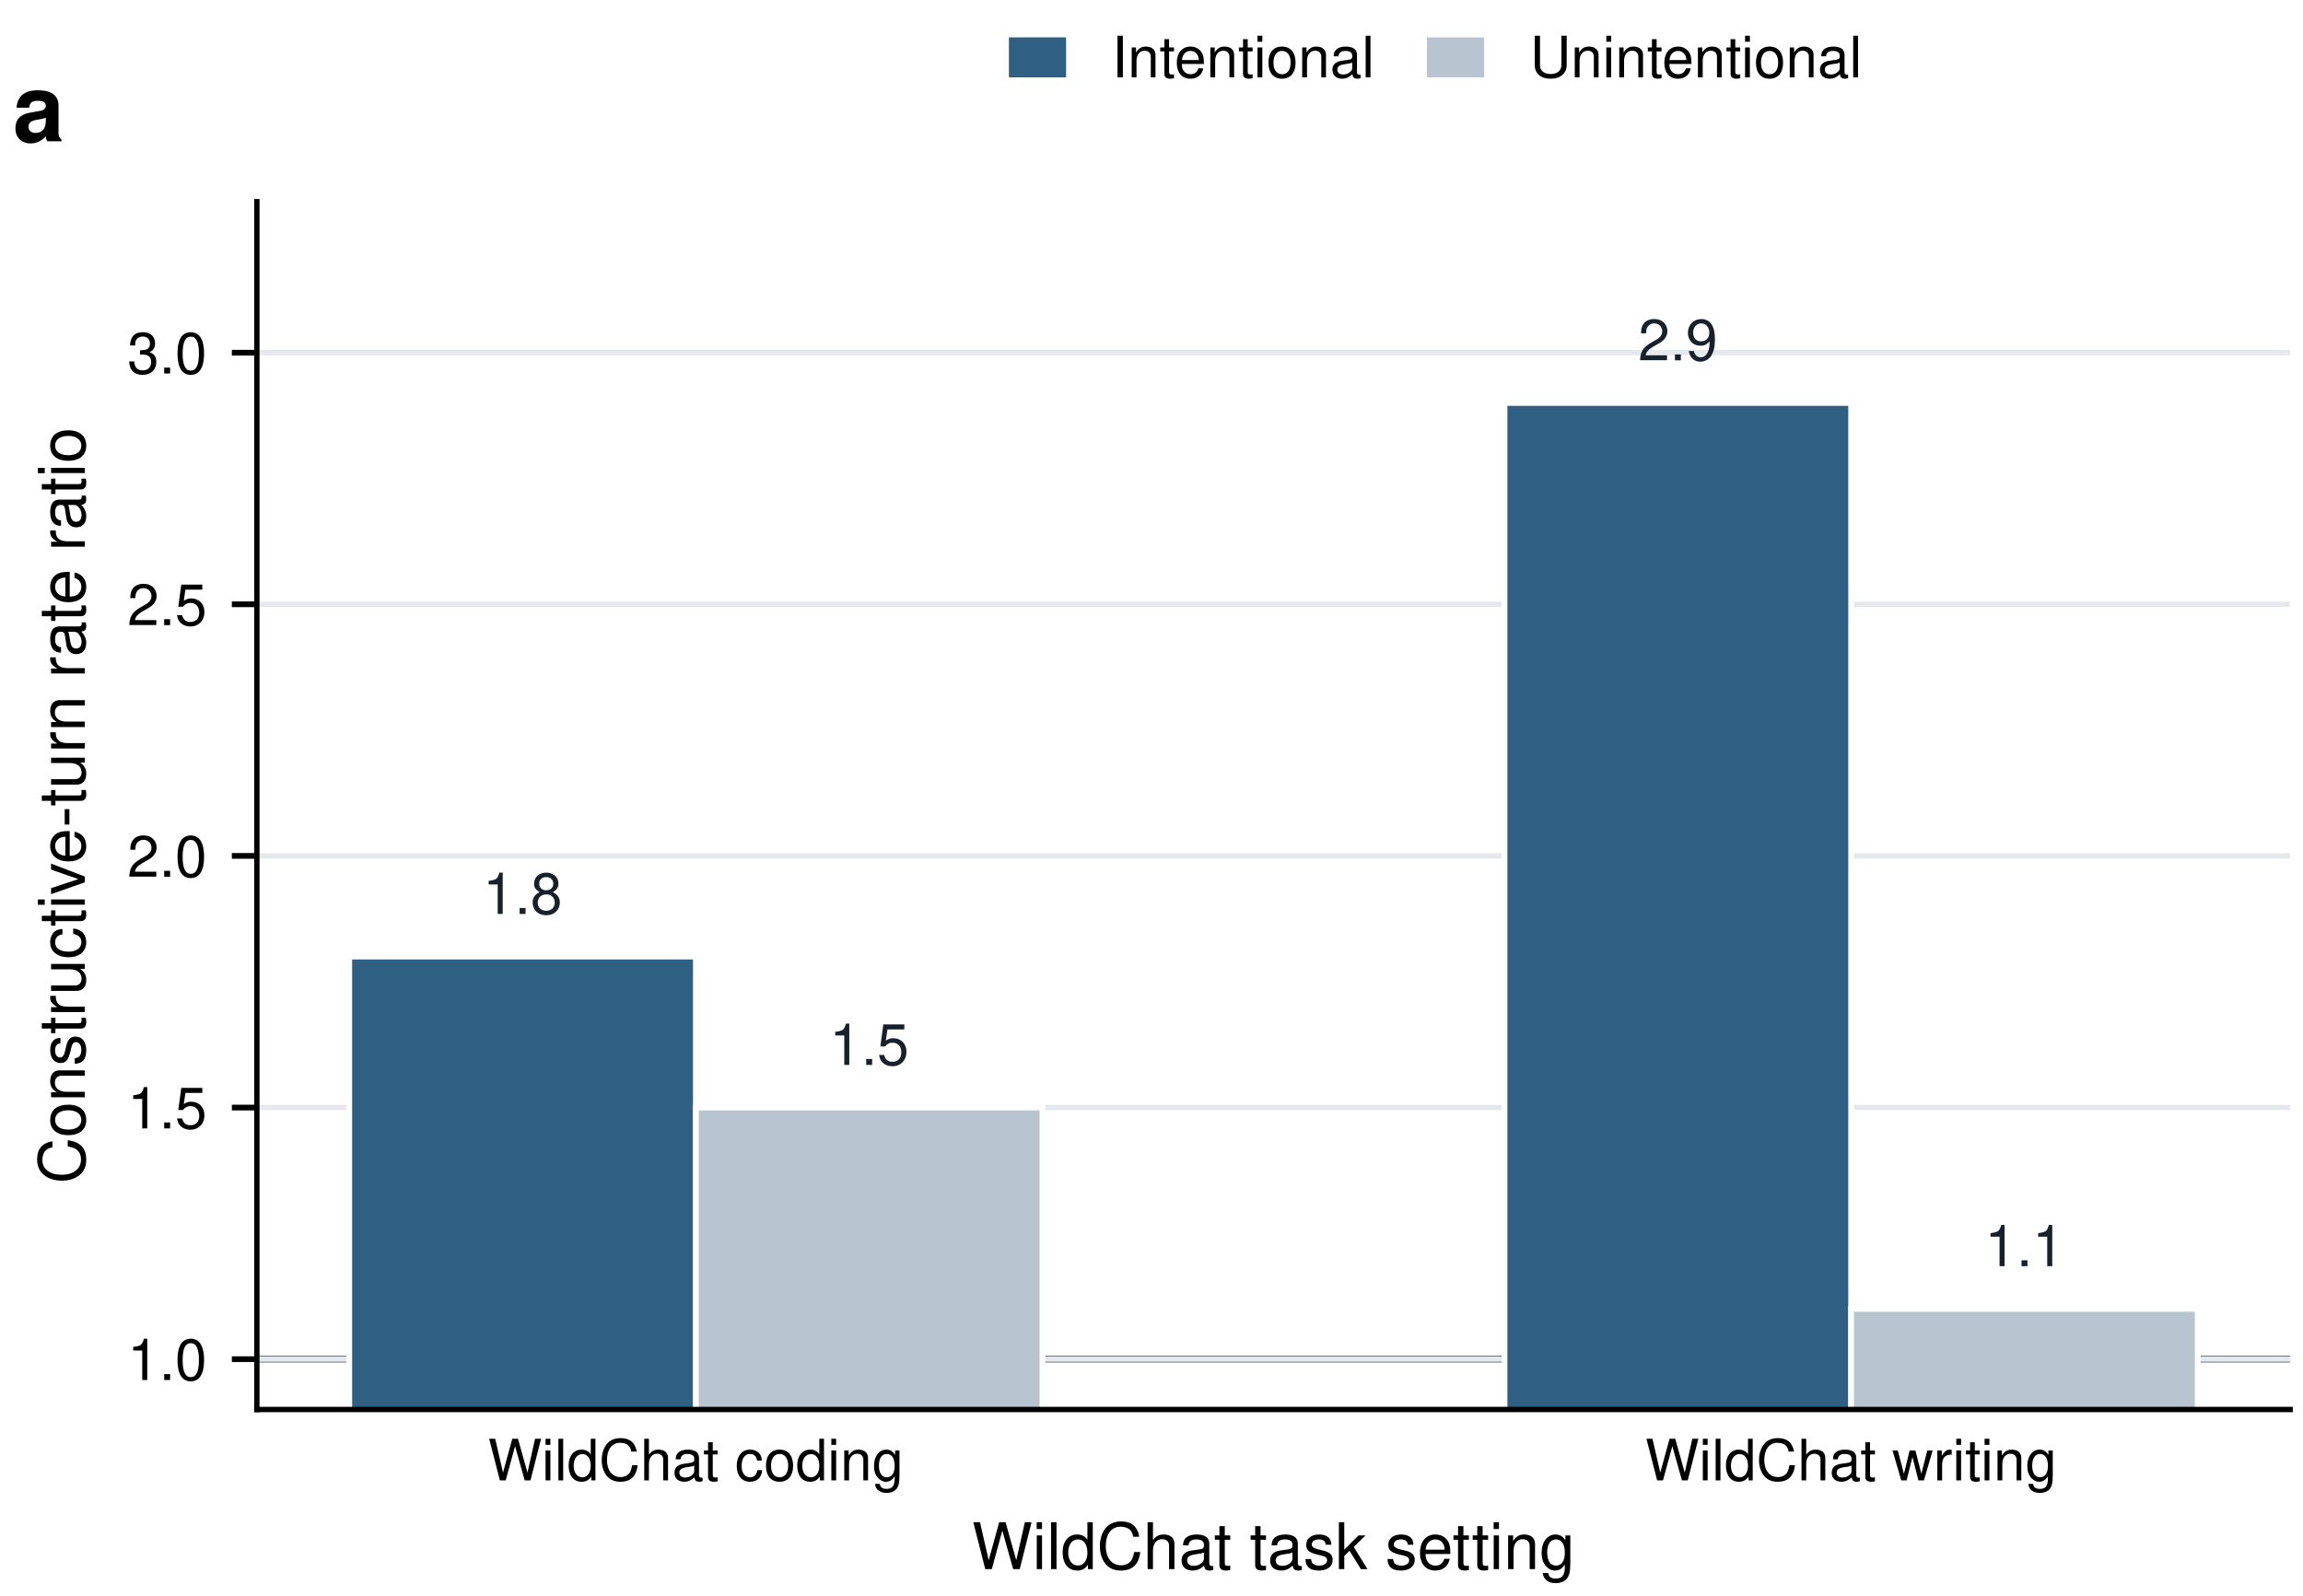
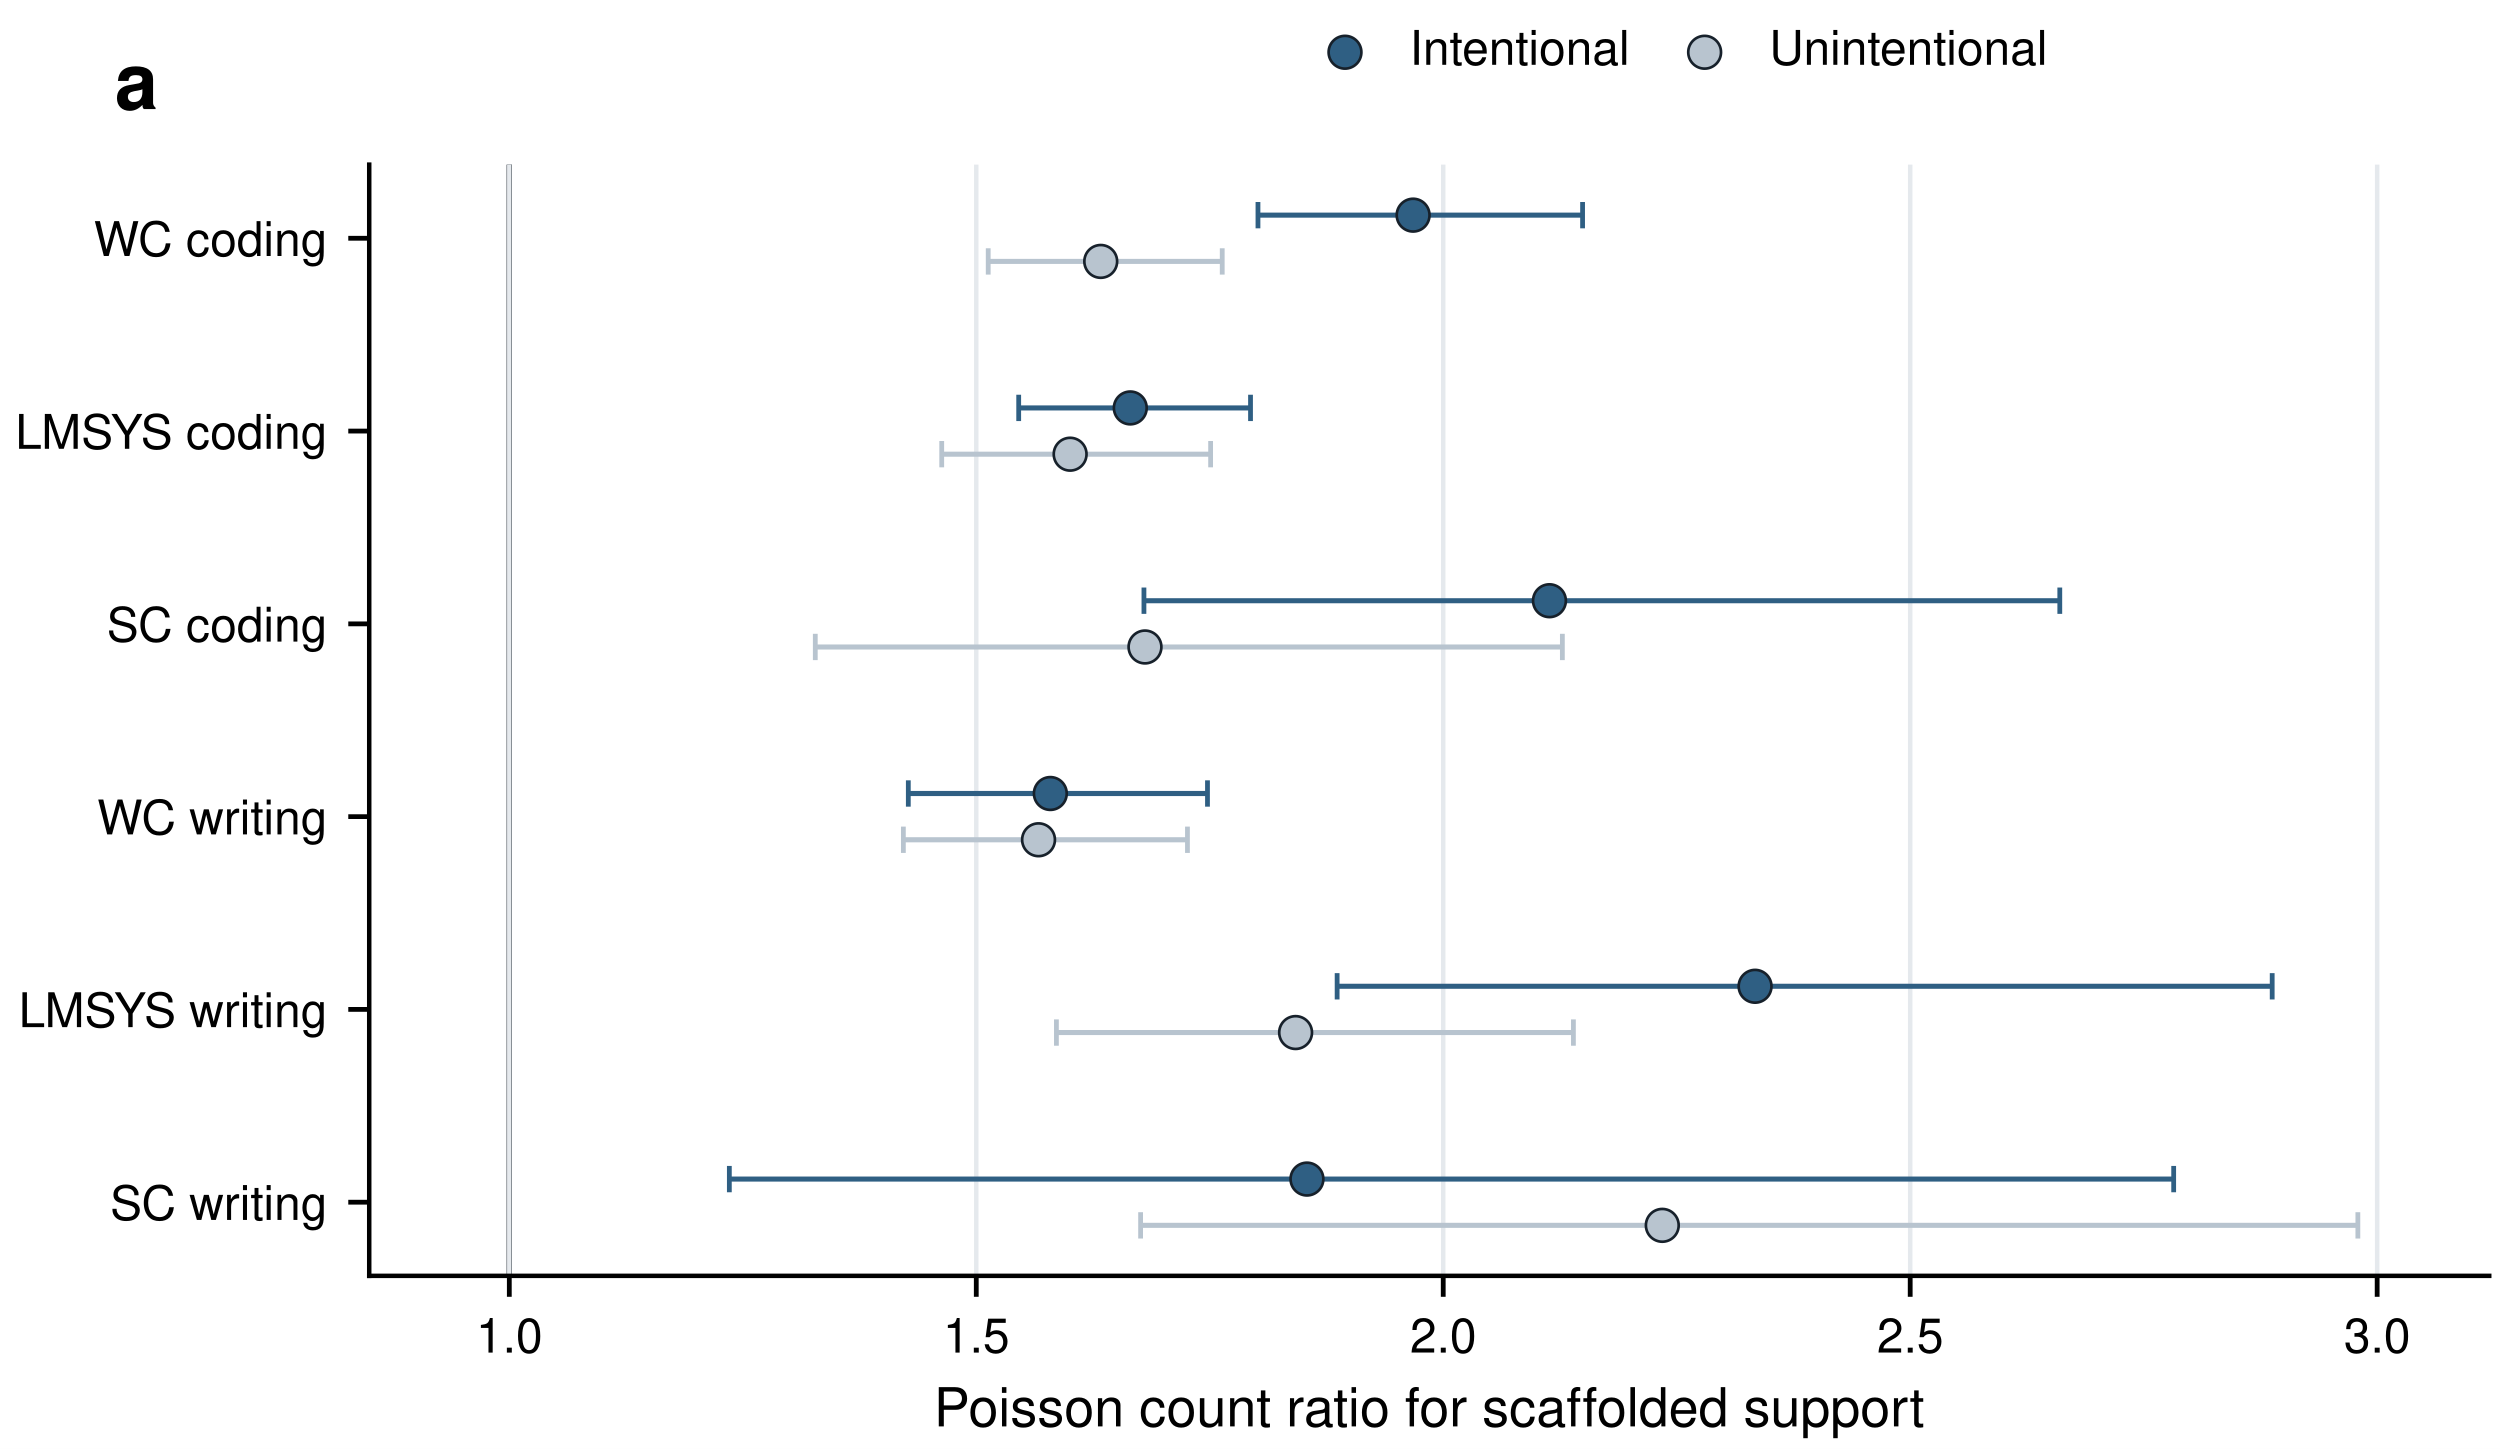
- <svg xmlns="http://www.w3.org/2000/svg" xmlns:xlink="http://www.w3.org/1999/xlink" width="322.33pt" height="223.43pt" viewBox="0 0 322.33 223.43" version="1.1">
+ <svg xmlns="http://www.w3.org/2000/svg" xmlns:xlink="http://www.w3.org/1999/xlink" width="417.84pt" height="242.166pt" viewBox="0 0 417.84 242.166" version="1.1">
  <defs>
    <style type="text/css">*{stroke-linejoin: round; stroke-linecap: butt}</style>
  </defs>
  <g id="figure_1">
    <g id="patch_1">
-       <path d="M 0 223.43 L 322.33 223.43 L 322.33 0 L 0 0 z " style="fill: #ffffff" />
+       <path d="M 0 242.166 L 417.84 242.166 L 417.84 0 L 0 0 z " style="fill: #ffffff" />
    </g>
    <g id="axes_1">
      <g id="patch_2">
-         <path d="M 35.95 197.329 L 320.53 197.329 L 320.53 28.237 L 35.95 28.237 z " style="fill: #ffffff" />
+         <path d="M 61.71 213.24 L 416.04 213.24 L 416.04 27.516 L 61.71 27.516 z " style="fill: #ffffff" />
      </g>
      <g id="line2d_1">
-         <path d="M 35.95 190.283 L 320.53 190.283 " clip-path="url(#pfa180b1baf)" style="fill: none; stroke: #17212b; stroke-width: 0.9; stroke-linecap: square" />
+         <path d="M 85.124 213.24 L 85.124 27.516 " clip-path="url(#p319da74fe8)" style="fill: none; stroke: #17212b; stroke-width: 0.9; stroke-linecap: square" />
      </g>
      <g id="matplotlib.axis_1">
        <g id="xtick_1">
-           <g id="line2d_2" />
+           <g id="line2d_2">
+             <path d="M 85.124 213.24 L 85.124 27.516 " clip-path="url(#p319da74fe8)" style="fill: none; stroke: #e5e9ed; stroke-width: 0.75; stroke-linecap: square" />
+           </g>
+           <g id="line2d_3">
+             <defs>
+               <path id="m0fb930f6ac" d="M 0 0 L 0 3.5 " style="stroke: #000000; stroke-width: 0.8" />
+             </defs>
+             <g>
+               <use xlink:href="#m0fb930f6ac" x="85.124" y="213.24" style="stroke: #000000; stroke-width: 0.8" />
+             </g>
+           </g>
          <g id="text_1">
-             <text style="font-size: 8px; font-family: 'Nimbus Sans'; text-anchor: middle" x="97.393" y="207.256" transform="rotate(-0 97.39301 207.2561)">WildChat coding</text>
+             <text style="font-size: 8px; font-family: 'Nimbus Sans'; text-anchor: middle" x="85.124" y="226.072" transform="rotate(-0 85.12388 226.0723)">1.0</text>
          </g>
        </g>
        <g id="xtick_2">
-           <g id="line2d_3" />
+           <g id="line2d_4">
+             <path d="M 163.17 213.24 L 163.17 27.516 " clip-path="url(#p319da74fe8)" style="fill: none; stroke: #e5e9ed; stroke-width: 0.75; stroke-linecap: square" />
+           </g>
+           <g id="line2d_5">
+             <g>
+               <use xlink:href="#m0fb930f6ac" x="163.17" y="213.24" style="stroke: #000000; stroke-width: 0.8" />
+             </g>
+           </g>
          <g id="text_2">
-             <text style="font-size: 8px; font-family: 'Nimbus Sans'; text-anchor: middle" x="259.086" y="207.256" transform="rotate(-0 259.0862 207.2561)">WildChat writing</text>
-           </g>
-         </g>
-         <g id="text_3">
-           <text style="font-size: 9px; font-family: 'Nimbus Sans'; text-anchor: middle" x="178.24" y="219.668" transform="rotate(-0 178.2396 219.6682)">WildChat task setting</text>
+             <text style="font-size: 8px; font-family: 'Nimbus Sans'; text-anchor: middle" x="163.17" y="226.072" transform="rotate(-0 163.1701 226.0723)">1.5</text>
+           </g>
+         </g>
+         <g id="xtick_3">
+           <g id="line2d_6">
+             <path d="M 241.216 213.24 L 241.216 27.516 " clip-path="url(#p319da74fe8)" style="fill: none; stroke: #e5e9ed; stroke-width: 0.75; stroke-linecap: square" />
+           </g>
+           <g id="line2d_7">
+             <g>
+               <use xlink:href="#m0fb930f6ac" x="241.216" y="213.24" style="stroke: #000000; stroke-width: 0.8" />
+             </g>
+           </g>
+           <g id="text_3">
+             <text style="font-size: 8px; font-family: 'Nimbus Sans'; text-anchor: middle" x="241.216" y="226.072" transform="rotate(-0 241.2164 226.0723)">2.0</text>
+           </g>
+         </g>
+         <g id="xtick_4">
+           <g id="line2d_8">
+             <path d="M 319.263 213.24 L 319.263 27.516 " clip-path="url(#p319da74fe8)" style="fill: none; stroke: #e5e9ed; stroke-width: 0.75; stroke-linecap: square" />
+           </g>
+           <g id="line2d_9">
+             <g>
+               <use xlink:href="#m0fb930f6ac" x="319.263" y="213.24" style="stroke: #000000; stroke-width: 0.8" />
+             </g>
+           </g>
+           <g id="text_4">
+             <text style="font-size: 8px; font-family: 'Nimbus Sans'; text-anchor: middle" x="319.263" y="226.072" transform="rotate(-0 319.2626 226.0723)">2.5</text>
+           </g>
+         </g>
+         <g id="xtick_5">
+           <g id="line2d_10">
+             <path d="M 397.309 213.24 L 397.309 27.516 " clip-path="url(#p319da74fe8)" style="fill: none; stroke: #e5e9ed; stroke-width: 0.75; stroke-linecap: square" />
+           </g>
+           <g id="line2d_11">
+             <g>
+               <use xlink:href="#m0fb930f6ac" x="397.309" y="213.24" style="stroke: #000000; stroke-width: 0.8" />
+             </g>
+           </g>
+           <g id="text_5">
+             <text style="font-size: 8px; font-family: 'Nimbus Sans'; text-anchor: middle" x="397.309" y="226.072" transform="rotate(-0 397.3089 226.0723)">3.0</text>
+           </g>
+         </g>
+         <g id="text_6">
+           <text style="font-size: 9px; font-family: 'Nimbus Sans'; text-anchor: middle" x="238.875" y="238.404" transform="rotate(-0 238.875 238.4044)">Poisson count ratio for scaffolded support</text>
        </g>
      </g>
      <g id="matplotlib.axis_2">
        <g id="ytick_1">
-           <g id="line2d_4">
-             <path d="M 35.95 190.283 L 320.53 190.283 " clip-path="url(#pfa180b1baf)" style="fill: none; stroke: #e5e9ed; stroke-width: 0.75; stroke-linecap: square" />
-           </g>
-           <g id="line2d_5">
+           <g id="line2d_12">
            <defs>
-               <path id="m7f8ccb656d" d="M 0 0 L -3.5 0 " style="stroke: #000000; stroke-width: 0.8" />
+               <path id="m021fe4c41a" d="M 0 0 L -3.5 0 " style="stroke: #000000; stroke-width: 0.8" />
            </defs>
            <g>
-               <use xlink:href="#m7f8ccb656d" x="35.95" y="190.283" style="stroke: #000000; stroke-width: 0.8" />
-             </g>
-           </g>
-           <g id="text_4">
-             <text style="font-size: 8px; font-family: 'Nimbus Sans'; text-anchor: end" x="28.95" y="193.199" transform="rotate(-0 28.9496 193.1993)">1.0</text>
+               <use xlink:href="#m021fe4c41a" x="61.71" y="39.824" style="stroke: #000000; stroke-width: 0.8" />
+             </g>
+           </g>
+           <g id="text_7">
+             <text style="font-size: 8px; font-family: 'Nimbus Sans'; text-anchor: end" x="54.71" y="42.788" transform="rotate(-0 54.71 42.78816)">WC coding</text>
          </g>
        </g>
        <g id="ytick_2">
-           <g id="line2d_6">
-             <path d="M 35.95 155.056 L 320.53 155.056 " clip-path="url(#pfa180b1baf)" style="fill: none; stroke: #e5e9ed; stroke-width: 0.75; stroke-linecap: square" />
-           </g>
-           <g id="line2d_7">
-             <g>
-               <use xlink:href="#m7f8ccb656d" x="35.95" y="155.056" style="stroke: #000000; stroke-width: 0.8" />
-             </g>
-           </g>
-           <g id="text_5">
-             <text style="font-size: 8px; font-family: 'Nimbus Sans'; text-anchor: end" x="28.95" y="157.972" transform="rotate(-0 28.9496 157.9718)">1.5</text>
+           <g id="line2d_13">
+             <g>
+               <use xlink:href="#m021fe4c41a" x="61.71" y="72.046" style="stroke: #000000; stroke-width: 0.8" />
+             </g>
+           </g>
+           <g id="text_8">
+             <text style="font-size: 8px; font-family: 'Nimbus Sans'; text-anchor: end" x="54.71" y="75.01" transform="rotate(-0 54.71 75.00953)">LMSYS coding</text>
          </g>
        </g>
        <g id="ytick_3">
-           <g id="line2d_8">
-             <path d="M 35.95 119.828 L 320.53 119.828 " clip-path="url(#pfa180b1baf)" style="fill: none; stroke: #e5e9ed; stroke-width: 0.75; stroke-linecap: square" />
-           </g>
-           <g id="line2d_9">
-             <g>
-               <use xlink:href="#m7f8ccb656d" x="35.95" y="119.828" style="stroke: #000000; stroke-width: 0.8" />
-             </g>
-           </g>
-           <g id="text_6">
-             <text style="font-size: 8px; font-family: 'Nimbus Sans'; text-anchor: end" x="28.95" y="122.744" transform="rotate(-0 28.9496 122.7443)">2.0</text>
+           <g id="line2d_14">
+             <g>
+               <use xlink:href="#m021fe4c41a" x="61.71" y="104.267" style="stroke: #000000; stroke-width: 0.8" />
+             </g>
+           </g>
+           <g id="text_9">
+             <text style="font-size: 8px; font-family: 'Nimbus Sans'; text-anchor: end" x="54.71" y="107.231" transform="rotate(-0 54.71 107.2309)">SC coding</text>
          </g>
        </g>
        <g id="ytick_4">
-           <g id="line2d_10">
-             <path d="M 35.95 84.601 L 320.53 84.601 " clip-path="url(#pfa180b1baf)" style="fill: none; stroke: #e5e9ed; stroke-width: 0.75; stroke-linecap: square" />
-           </g>
-           <g id="line2d_11">
-             <g>
-               <use xlink:href="#m7f8ccb656d" x="35.95" y="84.601" style="stroke: #000000; stroke-width: 0.8" />
-             </g>
-           </g>
-           <g id="text_7">
-             <text style="font-size: 8px; font-family: 'Nimbus Sans'; text-anchor: end" x="28.95" y="87.517" transform="rotate(-0 28.9496 87.51681)">2.5</text>
+           <g id="line2d_15">
+             <g>
+               <use xlink:href="#m021fe4c41a" x="61.71" y="136.489" style="stroke: #000000; stroke-width: 0.8" />
+             </g>
+           </g>
+           <g id="text_10">
+             <text style="font-size: 8px; font-family: 'Nimbus Sans'; text-anchor: end" x="54.71" y="139.452" transform="rotate(-0 54.71 139.4523)">WC writing</text>
          </g>
        </g>
        <g id="ytick_5">
-           <g id="line2d_12">
-             <path d="M 35.95 49.373 L 320.53 49.373 " clip-path="url(#pfa180b1baf)" style="fill: none; stroke: #e5e9ed; stroke-width: 0.75; stroke-linecap: square" />
-           </g>
-           <g id="line2d_13">
-             <g>
-               <use xlink:href="#m7f8ccb656d" x="35.95" y="49.373" style="stroke: #000000; stroke-width: 0.8" />
-             </g>
-           </g>
-           <g id="text_8">
-             <text style="font-size: 8px; font-family: 'Nimbus Sans'; text-anchor: end" x="28.95" y="52.289" transform="rotate(-0 28.9496 52.28931)">3.0</text>
-           </g>
-         </g>
-         <g id="text_9">
-           <text style="font-size: 9px; font-family: 'Nimbus Sans'; text-anchor: middle" x="11.869" y="112.783" transform="rotate(-90 11.86913 112.7826)">Constructive-turn rate ratio</text>
+           <g id="line2d_16">
+             <g>
+               <use xlink:href="#m021fe4c41a" x="61.71" y="168.71" style="stroke: #000000; stroke-width: 0.8" />
+             </g>
+           </g>
+           <g id="text_11">
+             <text style="font-size: 8px; font-family: 'Nimbus Sans'; text-anchor: end" x="54.71" y="171.674" transform="rotate(-0 54.71 171.6737)">LMSYS writing</text>
+           </g>
+         </g>
+         <g id="ytick_6">
+           <g id="line2d_17">
+             <g>
+               <use xlink:href="#m021fe4c41a" x="61.71" y="200.931" style="stroke: #000000; stroke-width: 0.8" />
+             </g>
+           </g>
+           <g id="text_12">
+             <text style="font-size: 8px; font-family: 'Nimbus Sans'; text-anchor: end" x="54.71" y="203.895" transform="rotate(-0 54.71 203.895)">SC writing</text>
+           </g>
        </g>
      </g>
      <g id="patch_3">
-         <path d="M 48.885 260.738 L 97.393 260.738 L 97.393 133.919 L 48.885 133.919 z " clip-path="url(#pfa180b1baf)" style="fill: #2f5f83; stroke: #ffffff; stroke-width: 0.8; stroke-linejoin: miter" />
+         <path d="M 61.71 213.24 L 61.71 27.516 " style="fill: none; stroke: #000000; stroke-width: 0.75; stroke-linejoin: miter; stroke-linecap: square" />
      </g>
      <g id="patch_4">
-         <path d="M 210.578 260.738 L 259.086 260.738 L 259.086 56.419 L 210.578 56.419 z " clip-path="url(#pfa180b1baf)" style="fill: #2f5f83; stroke: #ffffff; stroke-width: 0.8; stroke-linejoin: miter" />
-       </g>
-       <g id="patch_5">
-         <path d="M 97.393 260.738 L 145.901 260.738 L 145.901 155.056 L 97.393 155.056 z " clip-path="url(#pfa180b1baf)" style="fill: #b8c4cf; stroke: #ffffff; stroke-width: 0.8; stroke-linejoin: miter" />
-       </g>
-       <g id="patch_6">
-         <path d="M 259.086 260.738 L 307.594 260.738 L 307.594 183.238 L 259.086 183.238 z " clip-path="url(#pfa180b1baf)" style="fill: #b8c4cf; stroke: #ffffff; stroke-width: 0.8; stroke-linejoin: miter" />
-       </g>
-       <g id="patch_7">
-         <path d="M 35.95 197.329 L 35.95 28.237 " style="fill: none; stroke: #000000; stroke-width: 0.75; stroke-linejoin: miter; stroke-linecap: square" />
-       </g>
-       <g id="patch_8">
-         <path d="M 35.95 197.329 L 320.53 197.329 " style="fill: none; stroke: #000000; stroke-width: 0.75; stroke-linejoin: miter; stroke-linecap: square" />
-       </g>
-       <g id="text_10">
-         <text style="font-size: 8px; font-family: 'Nimbus Sans'; text-anchor: middle; fill: #17212b" x="73.139" y="127.948" transform="rotate(-0 73.13903 127.948)">1.8</text>
-       </g>
-       <g id="text_11">
-         <text style="font-size: 8px; font-family: 'Nimbus Sans'; text-anchor: middle; fill: #17212b" x="234.832" y="50.448" transform="rotate(-0 234.8322 50.44751)">2.9</text>
-       </g>
-       <g id="text_12">
-         <text style="font-size: 8px; font-family: 'Nimbus Sans'; text-anchor: middle; fill: #17212b" x="121.647" y="149.085" transform="rotate(-0 121.647 149.0845)">1.5</text>
+         <path d="M 61.71 213.24 L 416.04 213.24 " style="fill: none; stroke: #000000; stroke-width: 0.75; stroke-linejoin: miter; stroke-linecap: square" />
+       </g>
+       <g id="LineCollection_1">
+         <path d="M 210.252 35.958 L 264.506 35.958 " clip-path="url(#p319da74fe8)" style="fill: none; stroke: #2f5f83; stroke-width: 0.85" />
+         <path d="M 170.26 68.179 L 209.007 68.179 " clip-path="url(#p319da74fe8)" style="fill: none; stroke: #2f5f83; stroke-width: 0.85" />
+         <path d="M 191.194 100.401 L 344.265 100.401 " clip-path="url(#p319da74fe8)" style="fill: none; stroke: #2f5f83; stroke-width: 0.85" />
+         <path d="M 151.812 132.622 L 201.814 132.622 " clip-path="url(#p319da74fe8)" style="fill: none; stroke: #2f5f83; stroke-width: 0.85" />
+         <path d="M 223.482 164.843 L 379.765 164.843 " clip-path="url(#p319da74fe8)" style="fill: none; stroke: #2f5f83; stroke-width: 0.85" />
+         <path d="M 121.9 197.065 L 363.299 197.065 " clip-path="url(#p319da74fe8)" style="fill: none; stroke: #2f5f83; stroke-width: 0.85" />
+       </g>
+       <g id="line2d_18">
+         <defs>
+           <path id="m054014569e" d="M 0 2.2 L 0 -2.2 " style="stroke: #2f5f83; stroke-width: 0.8" />
+         </defs>
+         <g clip-path="url(#p319da74fe8)">
+           <use xlink:href="#m054014569e" x="210.252" y="35.958" style="fill: #2f5f83; stroke: #2f5f83; stroke-width: 0.8" />
+           <use xlink:href="#m054014569e" x="170.26" y="68.179" style="fill: #2f5f83; stroke: #2f5f83; stroke-width: 0.8" />
+           <use xlink:href="#m054014569e" x="191.194" y="100.401" style="fill: #2f5f83; stroke: #2f5f83; stroke-width: 0.8" />
+           <use xlink:href="#m054014569e" x="151.812" y="132.622" style="fill: #2f5f83; stroke: #2f5f83; stroke-width: 0.8" />
+           <use xlink:href="#m054014569e" x="223.482" y="164.843" style="fill: #2f5f83; stroke: #2f5f83; stroke-width: 0.8" />
+           <use xlink:href="#m054014569e" x="121.9" y="197.065" style="fill: #2f5f83; stroke: #2f5f83; stroke-width: 0.8" />
+         </g>
+       </g>
+       <g id="line2d_19">
+         <g clip-path="url(#p319da74fe8)">
+           <use xlink:href="#m054014569e" x="264.506" y="35.958" style="fill: #2f5f83; stroke: #2f5f83; stroke-width: 0.8" />
+           <use xlink:href="#m054014569e" x="209.007" y="68.179" style="fill: #2f5f83; stroke: #2f5f83; stroke-width: 0.8" />
+           <use xlink:href="#m054014569e" x="344.265" y="100.401" style="fill: #2f5f83; stroke: #2f5f83; stroke-width: 0.8" />
+           <use xlink:href="#m054014569e" x="201.814" y="132.622" style="fill: #2f5f83; stroke: #2f5f83; stroke-width: 0.8" />
+           <use xlink:href="#m054014569e" x="379.765" y="164.843" style="fill: #2f5f83; stroke: #2f5f83; stroke-width: 0.8" />
+           <use xlink:href="#m054014569e" x="363.299" y="197.065" style="fill: #2f5f83; stroke: #2f5f83; stroke-width: 0.8" />
+         </g>
+       </g>
+       <g id="LineCollection_2">
+         <path d="M 165.166 43.691 L 204.279 43.691 " clip-path="url(#p319da74fe8)" style="fill: none; stroke: #b8c4cf; stroke-width: 0.85" />
+         <path d="M 157.395 75.912 L 202.337 75.912 " clip-path="url(#p319da74fe8)" style="fill: none; stroke: #b8c4cf; stroke-width: 0.85" />
+         <path d="M 136.264 108.134 L 261.128 108.134 " clip-path="url(#p319da74fe8)" style="fill: none; stroke: #b8c4cf; stroke-width: 0.85" />
+         <path d="M 150.986 140.355 L 198.467 140.355 " clip-path="url(#p319da74fe8)" style="fill: none; stroke: #b8c4cf; stroke-width: 0.85" />
+         <path d="M 176.565 172.576 L 262.974 172.576 " clip-path="url(#p319da74fe8)" style="fill: none; stroke: #b8c4cf; stroke-width: 0.85" />
+         <path d="M 190.636 204.798 L 394.083 204.798 " clip-path="url(#p319da74fe8)" style="fill: none; stroke: #b8c4cf; stroke-width: 0.85" />
+       </g>
+       <g id="line2d_20">
+         <defs>
+           <path id="mfca7d16d20" d="M 0 2.2 L 0 -2.2 " style="stroke: #b8c4cf; stroke-width: 0.8" />
+         </defs>
+         <g clip-path="url(#p319da74fe8)">
+           <use xlink:href="#mfca7d16d20" x="165.166" y="43.691" style="fill: #b8c4cf; stroke: #b8c4cf; stroke-width: 0.8" />
+           <use xlink:href="#mfca7d16d20" x="157.395" y="75.912" style="fill: #b8c4cf; stroke: #b8c4cf; stroke-width: 0.8" />
+           <use xlink:href="#mfca7d16d20" x="136.264" y="108.134" style="fill: #b8c4cf; stroke: #b8c4cf; stroke-width: 0.8" />
+           <use xlink:href="#mfca7d16d20" x="150.986" y="140.355" style="fill: #b8c4cf; stroke: #b8c4cf; stroke-width: 0.8" />
+           <use xlink:href="#mfca7d16d20" x="176.565" y="172.576" style="fill: #b8c4cf; stroke: #b8c4cf; stroke-width: 0.8" />
+           <use xlink:href="#mfca7d16d20" x="190.636" y="204.798" style="fill: #b8c4cf; stroke: #b8c4cf; stroke-width: 0.8" />
+         </g>
+       </g>
+       <g id="line2d_21">
+         <g clip-path="url(#p319da74fe8)">
+           <use xlink:href="#mfca7d16d20" x="204.279" y="43.691" style="fill: #b8c4cf; stroke: #b8c4cf; stroke-width: 0.8" />
+           <use xlink:href="#mfca7d16d20" x="202.337" y="75.912" style="fill: #b8c4cf; stroke: #b8c4cf; stroke-width: 0.8" />
+           <use xlink:href="#mfca7d16d20" x="261.128" y="108.134" style="fill: #b8c4cf; stroke: #b8c4cf; stroke-width: 0.8" />
+           <use xlink:href="#mfca7d16d20" x="198.467" y="140.355" style="fill: #b8c4cf; stroke: #b8c4cf; stroke-width: 0.8" />
+           <use xlink:href="#mfca7d16d20" x="262.974" y="172.576" style="fill: #b8c4cf; stroke: #b8c4cf; stroke-width: 0.8" />
+           <use xlink:href="#mfca7d16d20" x="394.083" y="204.798" style="fill: #b8c4cf; stroke: #b8c4cf; stroke-width: 0.8" />
+         </g>
      </g>
      <g id="text_13">
-         <text style="font-size: 8px; font-family: 'Nimbus Sans'; text-anchor: middle; fill: #17212b" x="283.34" y="177.267" transform="rotate(-0 283.3402 177.2665)">1.1</text>
-       </g>
-       <g id="text_14">
-         <text style="font-weight: 700; font-size: 13px; font-family: 'Nimbus Sans'; text-anchor: start" x="1.8" y="19.782" transform="rotate(-0 1.8 19.78196)">a</text>
+         <text style="font-weight: 700; font-size: 13px; font-family: 'Nimbus Sans'; text-anchor: start" x="19.19" y="18.23" transform="rotate(-0 19.1904 18.22964)">a</text>
+       </g>
+       <g id="PathCollection_1">
+         <defs>
+           <path id="mc01cc7d783" d="M 0 2.739 C 0.726 2.739 1.423 2.45 1.936 1.936 C 2.45 1.423 2.739 0.726 2.739 0 C 2.739 -0.726 2.45 -1.423 1.936 -1.936 C 1.423 -2.45 0.726 -2.739 0 -2.739 C -0.726 -2.739 -1.423 -2.45 -1.936 -1.936 C -2.45 -1.423 -2.739 -0.726 -2.739 0 C -2.739 0.726 -2.45 1.423 -1.936 1.936 C -1.423 2.45 -0.726 2.739 0 2.739 z " style="stroke: #17212b; stroke-width: 0.45" />
+         </defs>
+         <g clip-path="url(#p319da74fe8)">
+           <use xlink:href="#mc01cc7d783" x="236.183" y="35.958" style="fill: #2f5f83; stroke: #17212b; stroke-width: 0.45" />
+           <use xlink:href="#mc01cc7d783" x="188.912" y="68.179" style="fill: #2f5f83; stroke: #17212b; stroke-width: 0.45" />
+           <use xlink:href="#mc01cc7d783" x="258.969" y="100.401" style="fill: #2f5f83; stroke: #17212b; stroke-width: 0.45" />
+           <use xlink:href="#mc01cc7d783" x="175.548" y="132.622" style="fill: #2f5f83; stroke: #17212b; stroke-width: 0.45" />
+           <use xlink:href="#mc01cc7d783" x="293.337" y="164.843" style="fill: #2f5f83; stroke: #17212b; stroke-width: 0.45" />
+           <use xlink:href="#mc01cc7d783" x="218.439" y="197.065" style="fill: #2f5f83; stroke: #17212b; stroke-width: 0.45" />
+         </g>
+       </g>
+       <g id="PathCollection_2">
+         <defs>
+           <path id="m98732036b6" d="M 0 2.739 C 0.726 2.739 1.423 2.45 1.936 1.936 C 2.45 1.423 2.739 0.726 2.739 0 C 2.739 -0.726 2.45 -1.423 1.936 -1.936 C 1.423 -2.45 0.726 -2.739 0 -2.739 C -0.726 -2.739 -1.423 -2.45 -1.936 -1.936 C -2.45 -1.423 -2.739 -0.726 -2.739 0 C -2.739 0.726 -2.45 1.423 -1.936 1.936 C -1.423 2.45 -0.726 2.739 0 2.739 z " style="stroke: #17212b; stroke-width: 0.45" />
+         </defs>
+         <g clip-path="url(#p319da74fe8)">
+           <use xlink:href="#m98732036b6" x="183.973" y="43.691" style="fill: #b8c4cf; stroke: #17212b; stroke-width: 0.45" />
+           <use xlink:href="#m98732036b6" x="178.857" y="75.912" style="fill: #b8c4cf; stroke: #17212b; stroke-width: 0.45" />
+           <use xlink:href="#m98732036b6" x="191.37" y="108.134" style="fill: #b8c4cf; stroke: #17212b; stroke-width: 0.45" />
+           <use xlink:href="#m98732036b6" x="173.577" y="140.355" style="fill: #b8c4cf; stroke: #17212b; stroke-width: 0.45" />
+           <use xlink:href="#m98732036b6" x="216.541" y="172.576" style="fill: #b8c4cf; stroke: #17212b; stroke-width: 0.45" />
+           <use xlink:href="#m98732036b6" x="277.829" y="204.798" style="fill: #b8c4cf; stroke: #17212b; stroke-width: 0.45" />
+         </g>
      </g>
      <g id="legend_1">
-         <g id="patch_9">
-           <path d="M 141.209 10.832 L 149.209 10.832 L 149.209 5.232 L 141.209 5.232 z " style="fill: #2f5f83" />
+         <g id="PathCollection_3">
+           <g>
+             <use xlink:href="#mc01cc7d783" x="224.798" y="8.732" style="fill: #2f5f83; stroke: #17212b; stroke-width: 0.45" />
+           </g>
+         </g>
+         <g id="text_14">
+           <text style="font-size: 8px; font-family: 'Nimbus Sans'; text-anchor: start" x="235.598" y="10.832" transform="rotate(-0 235.5977 10.8325)">Intentional</text>
+         </g>
+         <g id="PathCollection_4">
+           <g>
+             <use xlink:href="#m98732036b6" x="284.906" y="8.732" style="fill: #b8c4cf; stroke: #17212b; stroke-width: 0.45" />
+           </g>
        </g>
        <g id="text_15">
-           <text style="font-size: 8px; font-family: 'Nimbus Sans'; text-anchor: start" x="155.609" y="10.832" transform="rotate(-0 155.6091 10.8325)">Intentional</text>
-         </g>
-         <g id="patch_10">
-           <path d="M 199.718 10.832 L 207.718 10.832 L 207.718 5.232 L 199.718 5.232 z " style="fill: #b8c4cf" />
-         </g>
-         <g id="text_16">
-           <text style="font-size: 8px; font-family: 'Nimbus Sans'; text-anchor: start" x="214.118" y="10.832" transform="rotate(-0 214.1179 10.8325)">Unintentional</text>
+           <text style="font-size: 8px; font-family: 'Nimbus Sans'; text-anchor: start" x="295.706" y="10.832" transform="rotate(-0 295.7065 10.8325)">Unintentional</text>
        </g>
      </g>
    </g>
  </g>
  <defs>
-     <clipPath id="pfa180b1baf">
-       <rect x="35.95" y="28.237" width="284.58" height="169.092" />
+     <clipPath id="p319da74fe8">
+       <rect x="61.71" y="27.516" width="354.33" height="185.724" />
    </clipPath>
  </defs>
</svg>
